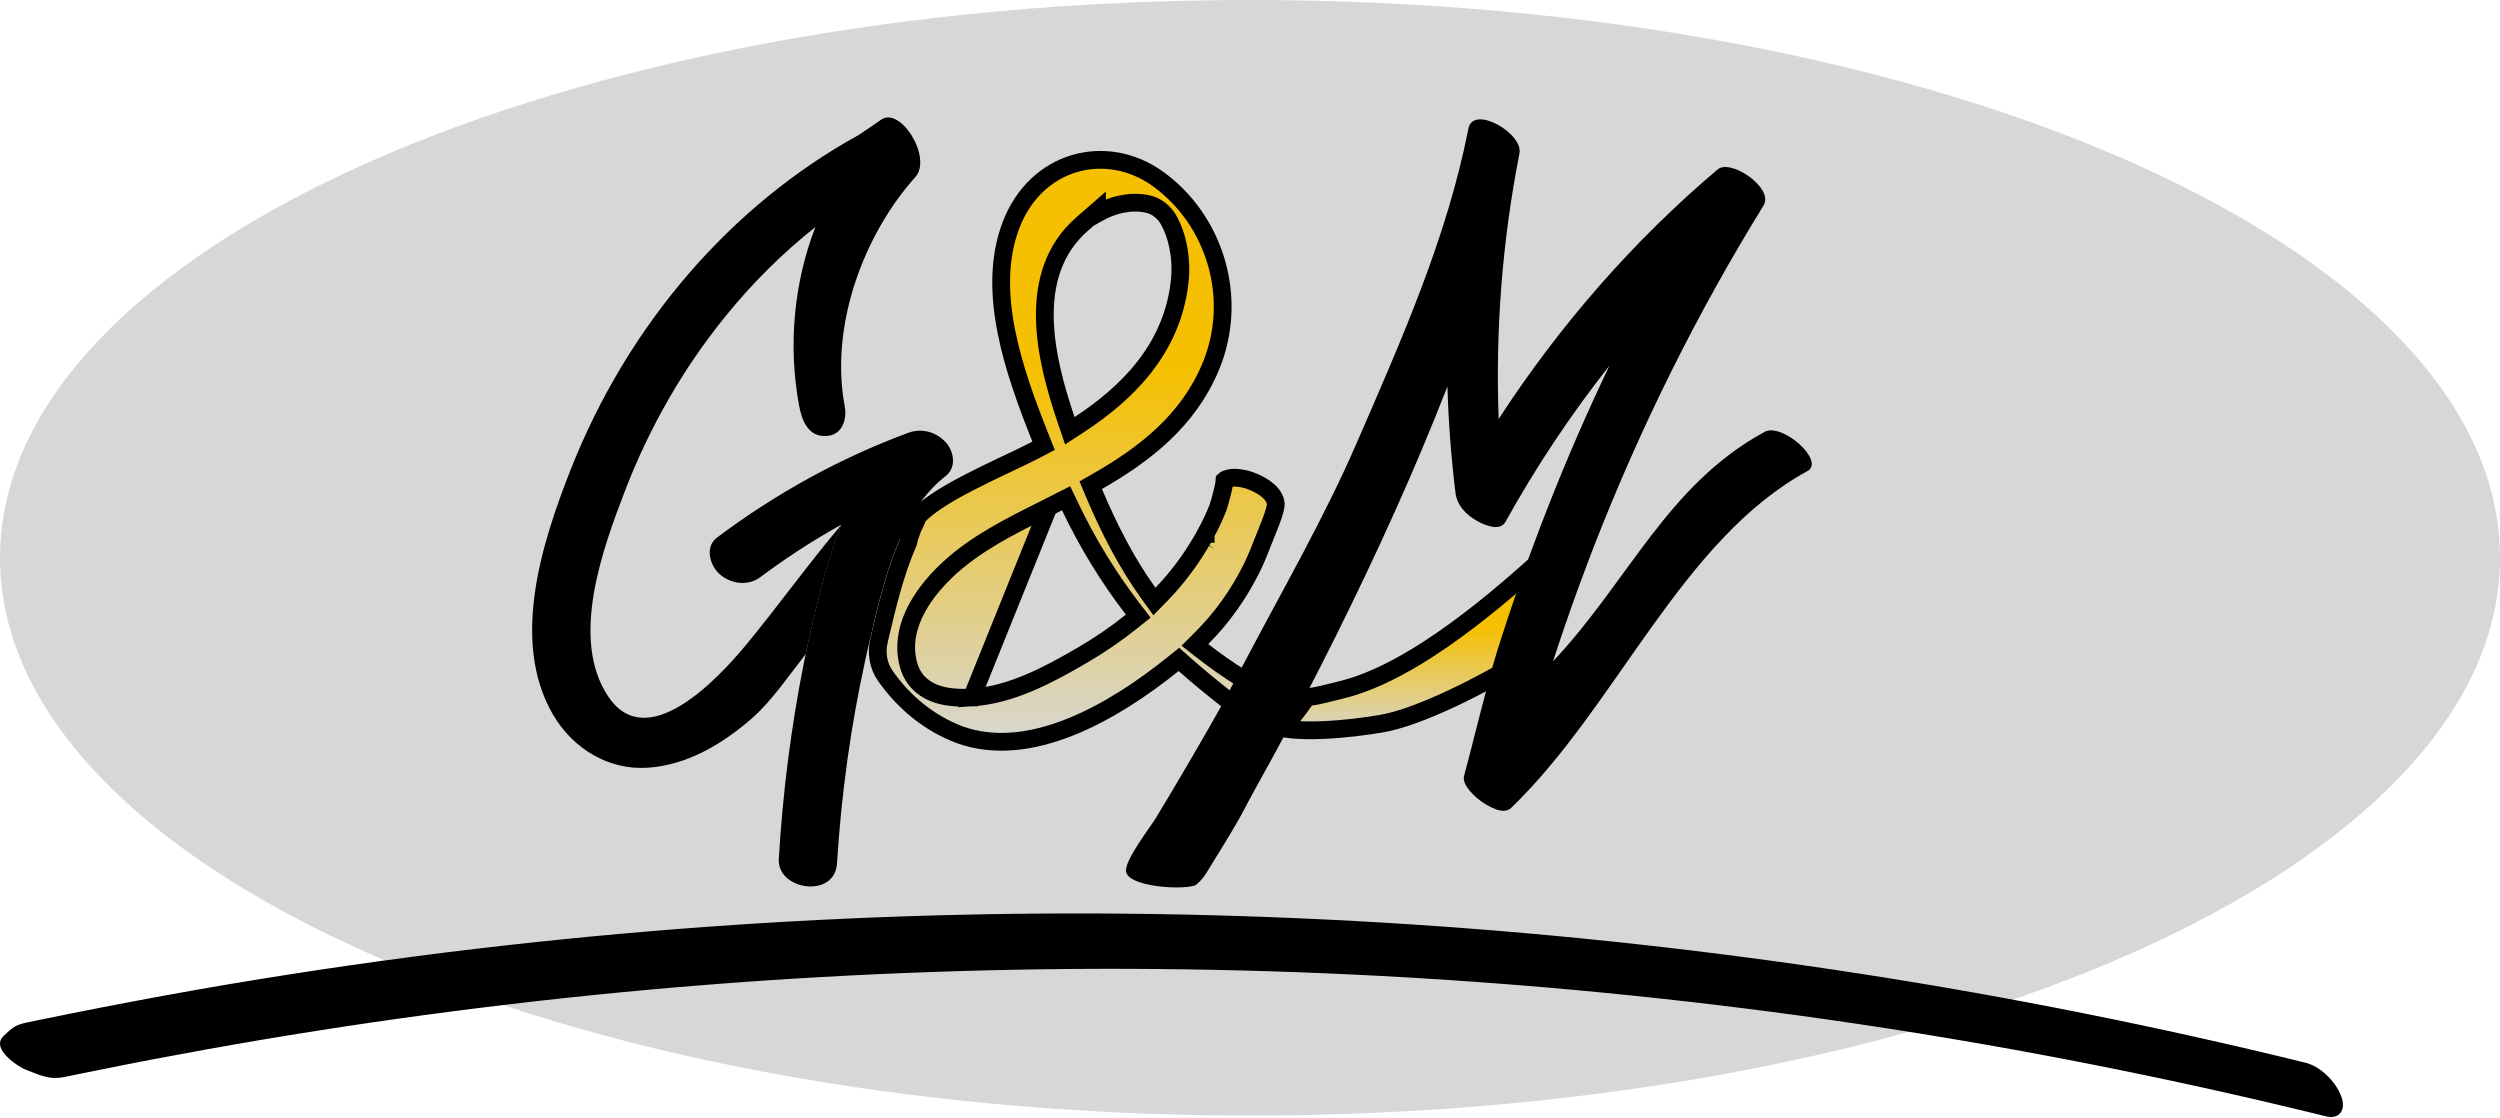
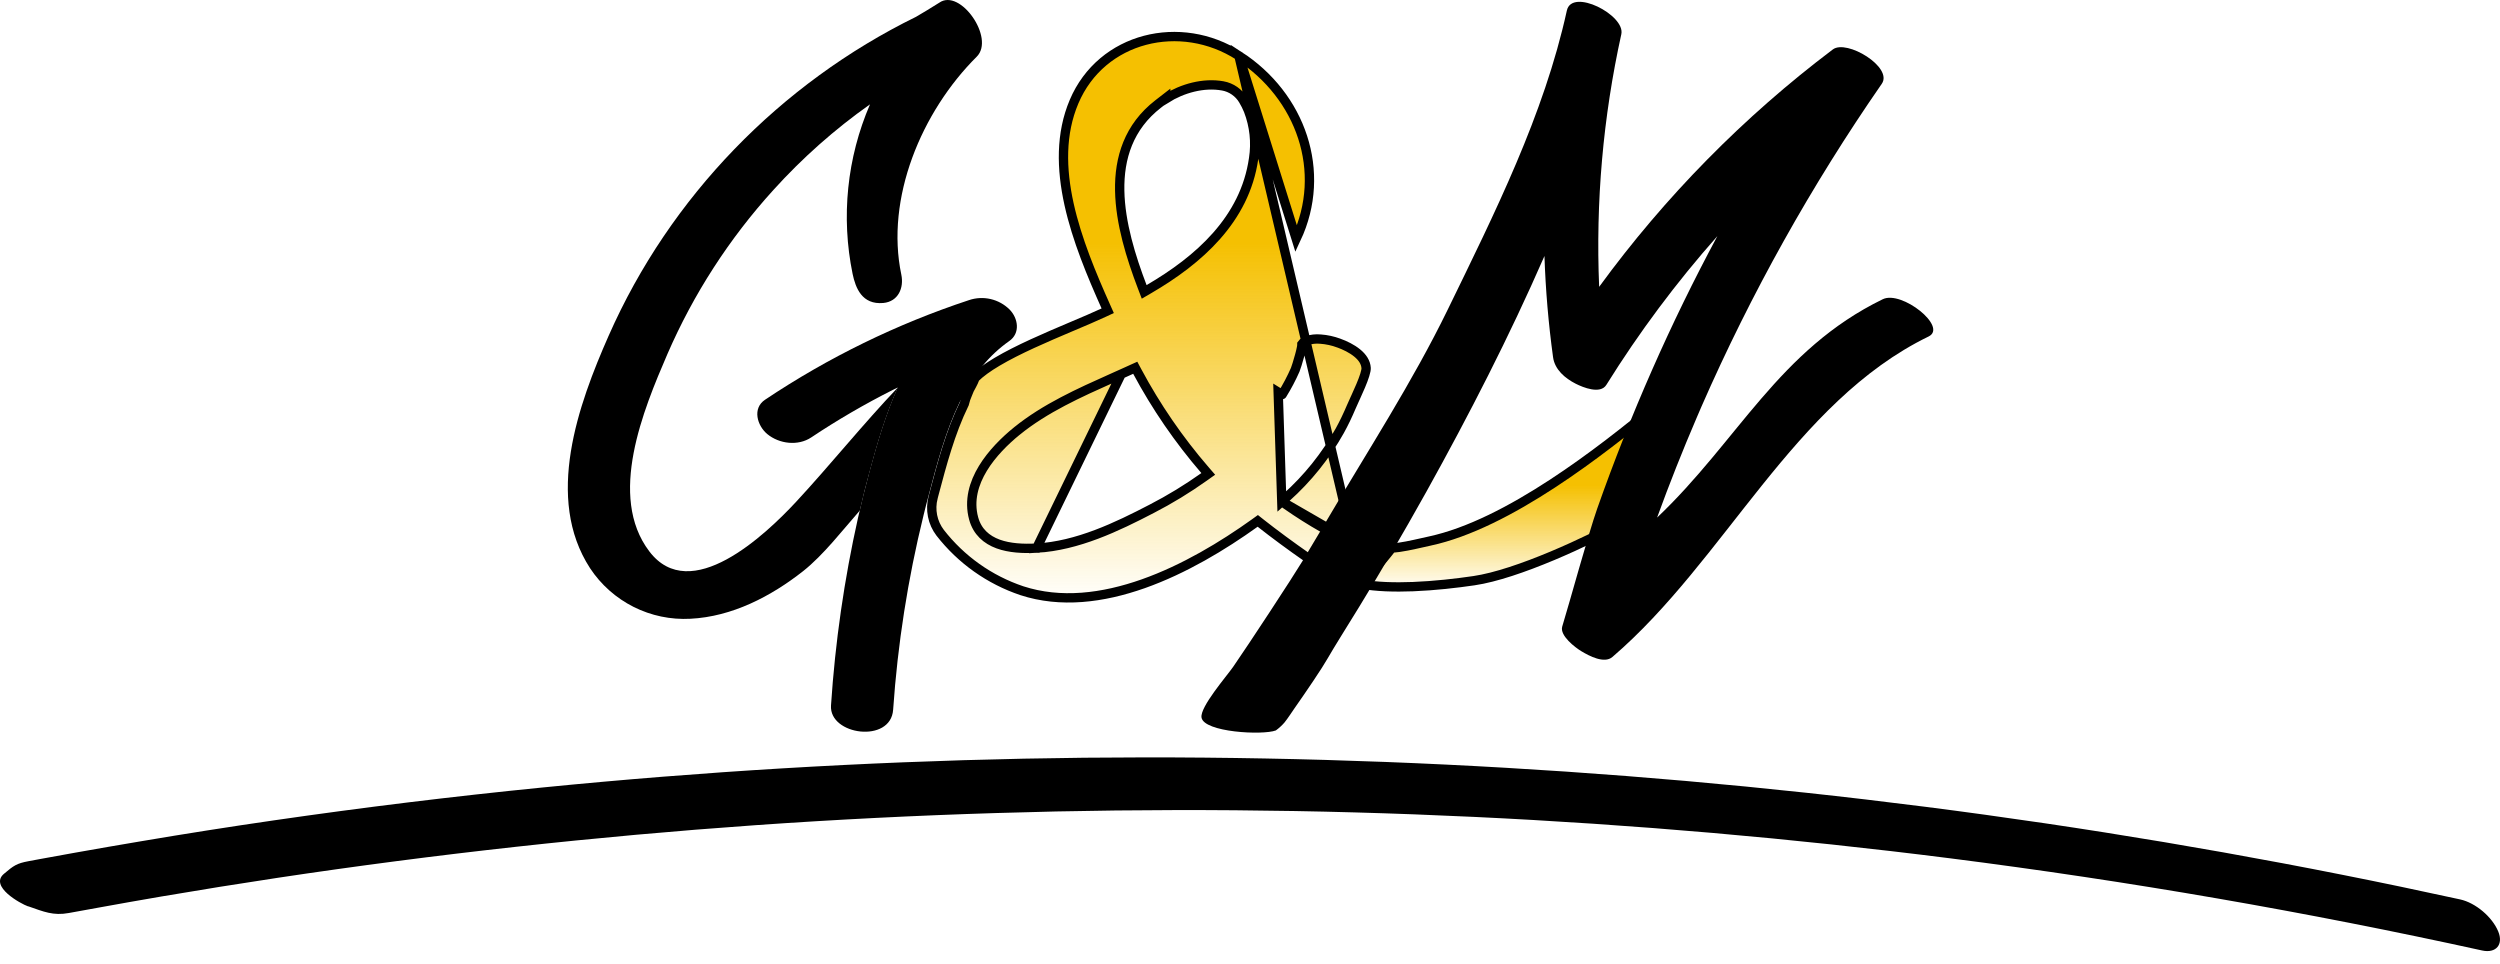
- <svg xmlns="http://www.w3.org/2000/svg" width="94" height="42" viewBox="0 0 94 42" fill="none">
-   <ellipse cx="47" cy="20.973" rx="47" ry="20.973" fill="#D7D7D7" />
-   <path d="M45.333 20.072C45.51 19.752 45.666 19.419 45.801 19.076L45.801 19.076L45.802 19.072C45.83 18.998 45.906 18.728 45.961 18.499C45.99 18.381 46.017 18.259 46.032 18.166C46.036 18.136 46.042 18.097 46.044 18.056C46.046 18.054 46.048 18.052 46.05 18.05C46.066 18.034 46.083 18.025 46.097 18.02L46.097 18.02L46.108 18.016C46.239 17.967 46.376 17.95 46.511 17.965L46.511 17.965L46.519 17.965C46.718 17.982 46.916 18.03 47.105 18.109L47.108 18.11C47.314 18.194 47.535 18.314 47.702 18.468C47.867 18.62 47.961 18.785 47.97 18.968C47.971 18.995 47.962 19.068 47.926 19.199C47.893 19.32 47.844 19.463 47.787 19.614C47.73 19.765 47.669 19.919 47.61 20.061C47.602 20.082 47.593 20.103 47.585 20.123C47.537 20.241 47.492 20.352 47.458 20.44L47.458 20.441C47.336 20.763 47.202 21.082 47.055 21.38C46.567 22.358 45.938 23.237 45.195 23.981L44.929 24.247L45.225 24.479C45.704 24.855 46.206 25.203 46.656 25.481C46.955 25.666 47.24 25.825 47.485 25.94C47.476 25.976 47.469 26.012 47.462 26.046C47.442 26.151 47.428 26.271 47.414 26.383C47.409 26.427 47.404 26.47 47.398 26.511C47.371 26.72 47.333 26.923 47.247 27.12C46.968 26.936 46.591 26.659 46.18 26.338C45.615 25.899 45.007 25.396 44.538 24.98L44.327 24.793L44.107 24.97C42.984 25.874 41.63 26.787 40.22 27.346C38.81 27.906 37.379 28.099 36.071 27.621C34.969 27.204 33.995 26.431 33.273 25.39C33.153 25.213 33.069 25.005 33.029 24.782C32.989 24.558 32.995 24.326 33.046 24.106L33.046 24.104L33.058 24.054L33.058 24.051L33.076 23.977C33.356 22.789 33.651 21.542 34.132 20.438L34.145 20.409L34.152 20.377C34.186 20.222 34.196 20.196 34.249 20.052C34.266 20.005 34.289 19.944 34.318 19.862C34.388 19.722 34.434 19.621 34.464 19.549C34.479 19.512 34.492 19.477 34.502 19.446C34.504 19.44 34.507 19.432 34.509 19.422C34.68 19.236 34.927 19.038 35.236 18.831C35.594 18.593 36.017 18.357 36.462 18.127C36.906 17.897 37.367 17.678 37.801 17.471L37.868 17.44C38.275 17.247 38.658 17.064 38.972 16.901L39.239 16.761L39.127 16.481C38.63 15.23 38.112 13.85 37.839 12.463C37.565 11.076 37.543 9.711 38.008 8.479C38.946 6.002 41.605 5.327 43.55 6.735C45.669 8.271 46.605 11.201 45.516 13.802C44.67 15.817 43.053 17.074 41.268 18.097L41.011 18.244L41.126 18.517C41.685 19.842 42.344 21.143 43.173 22.294L43.405 22.616L43.682 22.332C43.838 22.172 43.983 22.01 44.124 21.843L44.124 21.843C44.582 21.301 44.987 20.707 45.333 20.072ZM45.333 20.072C45.332 20.072 45.332 20.073 45.332 20.073L45.04 19.911L45.333 20.071C45.333 20.071 45.333 20.072 45.333 20.072ZM36.54 26.225L36.539 26.225C36.054 26.255 35.537 26.228 35.1 26.048C34.644 25.86 34.283 25.508 34.144 24.935C33.96 24.182 34.153 23.467 34.482 22.861C34.809 22.257 35.283 21.736 35.707 21.349L35.708 21.348C36.724 20.424 37.957 19.806 39.102 19.232C39.211 19.177 39.318 19.123 39.425 19.07L36.54 26.225ZM36.54 26.225C38.029 26.132 39.457 25.358 40.675 24.647C41.324 24.272 41.948 23.846 42.542 23.371L42.798 23.166L42.598 22.906C41.686 21.721 40.892 20.425 40.233 19.043L40.085 18.735L39.781 18.889L39.425 19.069L36.54 26.225ZM43.125 7.664C42.49 7.536 41.816 7.704 41.246 8.029V7.937L40.694 8.418C39.607 9.362 39.264 10.644 39.286 11.953C39.308 13.254 39.689 14.618 40.087 15.789L40.225 16.196L40.585 15.961C42.354 14.805 44.028 13.166 44.343 10.7C44.433 10.04 44.369 9.366 44.155 8.741L44.155 8.741L44.153 8.736C44.099 8.59 44.036 8.448 43.964 8.312C43.878 8.149 43.76 8.005 43.616 7.892C43.472 7.779 43.305 7.7 43.126 7.664L43.125 7.664Z" fill="url(#paint0_linear)" stroke="black" stroke-width="0.668" />
-   <path d="M50.424 25.941L50.425 25.941C51.845 25.598 53.384 24.689 54.813 23.641C56.099 22.698 57.321 21.625 58.317 20.704C58.335 20.771 58.355 20.842 58.381 20.907C58.394 20.939 58.412 20.984 58.439 21.031C58.042 21.81 57.898 22.378 57.771 22.939C57.761 22.981 57.752 23.024 57.742 23.066C57.623 23.597 57.503 24.128 57.174 24.876C56.496 25.289 55.568 25.803 54.622 26.248C53.628 26.716 52.642 27.095 51.909 27.215L51.909 27.215C51.301 27.316 50.538 27.415 49.785 27.448C49.236 27.473 48.709 27.461 48.257 27.395C48.35 27.272 48.441 27.154 48.532 27.037C48.55 27.013 48.569 26.989 48.587 26.965C48.765 26.735 48.944 26.5 49.141 26.218C49.479 26.18 49.855 26.084 50.172 26.004C50.262 25.981 50.346 25.96 50.424 25.941Z" fill="url(#paint1_linear)" stroke="black" stroke-width="0.668" />
-   <path d="M33.1 4.521C33.002 4.597 32.32 5.057 32.279 5.08C27.492 7.714 23.608 12.194 21.451 17.673C20.371 20.417 19.189 24.105 20.792 26.869C21.175 27.52 21.703 28.047 22.324 28.397C22.944 28.748 23.636 28.91 24.33 28.867C25.794 28.785 27.166 27.987 28.303 26.982C29.017 26.35 29.703 25.349 30.298 24.591C30.421 23.983 30.497 23.658 30.643 23.056C30.91 21.948 31.21 20.799 31.637 19.731C30.436 21.142 29.235 22.819 28.047 24.253C26.961 25.564 24.329 28.348 22.88 26.203C21.406 24.027 22.669 20.614 23.517 18.409C24.437 16.032 25.699 13.842 27.252 11.924C28.272 10.659 29.414 9.523 30.657 8.539C29.845 10.65 29.631 12.989 30.044 15.241C30.148 15.79 30.373 16.467 31.128 16.388C31.654 16.332 31.858 15.788 31.761 15.27C31.195 12.254 32.467 8.834 34.419 6.654C35.07 5.925 33.832 3.939 33.1 4.521Z" fill="black" />
-   <path d="M34.616 18.883C34.889 18.507 35.207 18.174 35.561 17.895C35.963 17.584 35.879 16.991 35.573 16.644C35.389 16.441 35.158 16.298 34.906 16.233C34.654 16.168 34.391 16.183 34.146 16.275C31.602 17.217 29.184 18.542 26.958 20.213C26.502 20.553 26.681 21.236 27.036 21.568C27.46 21.96 28.121 22.049 28.586 21.702C29.509 21.011 30.469 20.384 31.46 19.824L31.632 19.729C31.205 20.797 30.905 21.946 30.638 23.054C30.492 23.655 30.358 24.259 30.237 24.866C29.749 27.311 29.43 29.795 29.283 32.295C29.212 33.471 31.391 33.803 31.472 32.461C31.631 29.87 31.989 27.3 32.543 24.779C32.602 24.51 32.662 24.239 32.728 23.971C33.013 22.767 33.316 21.459 33.821 20.299" fill="black" />
-   <path d="M66.345 16.24C62.681 18.239 61.248 21.829 58.392 24.869C58.824 23.54 59.288 22.224 59.787 20.924C59.843 20.776 59.898 20.629 59.956 20.482C61.703 16.011 63.83 11.739 66.31 7.727C66.715 7.071 65.072 5.957 64.585 6.369C61.444 9.026 58.67 12.188 56.35 15.751C56.225 12.399 56.487 9.042 57.132 5.766C57.279 5.015 55.391 3.923 55.212 4.834C54.404 8.963 52.666 12.843 51.016 16.646C49.771 19.517 48.188 22.242 46.74 25.003C46.465 25.527 46.188 26.048 45.908 26.567C45.518 27.287 44.014 29.859 43.452 30.77C43.231 31.128 42.281 32.353 42.338 32.768C42.419 33.355 44.499 33.477 44.958 33.28C45.069 33.19 45.171 33.086 45.261 32.969C45.385 32.795 45.493 32.602 45.606 32.42C45.835 32.055 46.06 31.686 46.282 31.316C46.781 30.487 46.794 30.383 47.269 29.531C47.69 28.779 48.1 28.02 48.508 27.258C48.886 26.548 49.258 25.834 49.624 25.116C49.838 24.695 50.05 24.274 50.26 23.851C51.766 20.815 53.185 17.713 54.423 14.532C54.462 15.872 54.564 17.208 54.727 18.535C54.787 19.02 55.145 19.364 55.527 19.581C55.782 19.726 56.392 20.006 56.603 19.625C57.759 17.546 59.068 15.579 60.517 13.746C59.689 15.473 58.922 17.234 58.217 19.03C57.511 20.826 56.867 22.655 56.282 24.515C55.968 25.518 55.326 28.16 55.048 29.178C54.956 29.535 55.51 30.007 55.721 30.149C56.004 30.34 56.532 30.652 56.816 30.379C60.789 26.559 63.205 20.306 67.96 17.712C68.644 17.337 67.009 15.878 66.345 16.24Z" fill="black" />
-   <path d="M0.997 40.231C1.544 40.444 1.876 40.609 2.426 40.495C2.766 40.425 3.104 40.353 3.443 40.288C4.193 40.135 4.944 39.986 5.696 39.841C7.056 39.582 8.417 39.336 9.78 39.106C12.576 38.634 15.379 38.225 18.189 37.878C23.808 37.184 29.446 36.739 35.103 36.545C46.334 36.151 57.576 36.749 68.724 38.335C75.016 39.233 81.264 40.447 87.468 41.977C87.954 42.096 88.225 41.741 88.031 41.223C87.818 40.648 87.233 40.091 86.687 39.958C64.508 34.506 41.701 33.014 19.107 35.536C15.952 35.889 12.804 36.321 9.664 36.832C8.095 37.087 6.528 37.364 4.964 37.661C4.186 37.808 3.41 37.959 2.633 38.114C2.226 38.196 1.819 38.279 1.412 38.363L1.005 38.448C0.587 38.535 0.479 38.624 0.138 38.948C-0.383 39.444 0.722 40.128 0.994 40.235L0.997 40.231Z" fill="black" />
+ <svg xmlns="http://www.w3.org/2000/svg" width="179" height="69" viewBox="0 0 179 69" fill="none">
+   <path d="M91.775 35.909L92.09 35.628C93.625 34.257 94.922 32.641 95.927 30.844C96.232 30.294 96.508 29.708 96.758 29.119L96.758 29.119C96.825 28.961 96.915 28.764 97.013 28.55C97.03 28.513 97.047 28.476 97.065 28.438C97.183 28.178 97.31 27.897 97.426 27.621C97.543 27.344 97.646 27.078 97.717 26.847C97.792 26.607 97.82 26.443 97.815 26.355C97.792 25.944 97.554 25.585 97.174 25.274C96.793 24.962 96.303 24.727 95.861 24.565L95.859 24.565C95.439 24.409 94.999 24.313 94.553 24.28L94.546 24.28L94.546 24.28C94.212 24.248 93.875 24.286 93.556 24.392L93.546 24.395L93.546 24.395C93.46 24.421 93.38 24.465 93.312 24.525C93.275 24.558 93.241 24.596 93.213 24.637C93.213 24.637 93.213 24.638 93.213 24.638L93.213 24.64C93.217 24.716 93.204 24.804 93.191 24.878C93.163 25.037 93.11 25.25 93.052 25.462C92.939 25.879 92.79 26.353 92.739 26.472L92.737 26.476C92.468 27.089 92.155 27.682 91.802 28.251C91.802 28.252 91.801 28.252 91.801 28.252L91.517 28.076L91.775 35.909ZM91.775 35.909L92.121 36.15C93.835 37.347 95.712 38.406 96.888 38.858M91.775 35.909L96.888 38.858M96.888 38.858C96.84 38.982 96.805 39.109 96.779 39.235C96.74 39.417 96.712 39.62 96.686 39.819C96.674 39.902 96.663 39.984 96.651 40.064C96.579 40.553 96.469 41.058 96.143 41.551C95.54 41.224 94.617 40.624 93.607 39.924C92.455 39.125 91.213 38.208 90.254 37.451L90.057 37.295L89.853 37.442C87.558 39.089 84.775 40.764 81.863 41.795C78.951 42.825 75.939 43.201 73.162 42.294C70.847 41.515 68.813 40.071 67.313 38.142C67.044 37.788 66.858 37.378 66.771 36.941C66.683 36.505 66.696 36.054 66.809 35.623L66.809 35.621L66.833 35.529L66.834 35.525L66.872 35.38C67.441 33.234 68.044 30.957 69.031 28.936L69.046 28.904L69.055 28.87C69.129 28.572 69.154 28.511 69.266 28.243C69.302 28.154 69.348 28.043 69.409 27.893C69.552 27.635 69.645 27.455 69.704 27.329C69.733 27.265 69.757 27.21 69.773 27.163C69.781 27.14 69.791 27.109 69.799 27.074C70.174 26.694 70.722 26.301 71.392 25.903C72.134 25.462 73.006 25.028 73.915 24.609C74.825 24.19 75.766 23.79 76.648 23.416L76.781 23.36C77.61 23.009 78.384 22.681 79.014 22.388L79.312 22.249L79.178 21.949C78.166 19.681 77.106 17.162 76.545 14.626C75.985 12.09 75.932 9.568 76.903 7.279C78.876 2.629 84.549 1.309 88.706 3.993L96.888 38.858ZM74.223 39.246L74.222 39.246C73.257 39.298 72.275 39.247 71.464 38.95C70.637 38.646 69.975 38.08 69.714 37.123C69.361 35.832 69.73 34.597 70.375 33.536C71.019 32.476 71.955 31.557 72.801 30.868L72.802 30.868C74.829 29.223 77.291 28.122 79.625 27.078C79.843 26.981 80.061 26.883 80.277 26.786L74.223 39.246ZM74.223 39.246C77.147 39.082 79.978 37.722 82.46 36.431C83.764 35.759 85.018 34.994 86.212 34.144L86.511 33.931L86.271 33.654C84.403 31.49 82.781 29.126 81.431 26.606L81.284 26.331L81 26.459L80.278 26.786L74.223 39.246ZM83.465 7.075V7.027L82.927 7.444C80.813 9.082 80.127 11.318 80.171 13.652C80.214 15.973 80.977 18.416 81.783 20.531L81.923 20.899L82.263 20.701C85.815 18.631 89.134 15.722 89.758 11.356C89.938 10.196 89.81 9.01 89.388 7.914L89.388 7.914L89.386 7.908C89.282 7.654 89.159 7.408 89.018 7.173C88.862 6.907 88.65 6.679 88.397 6.502C88.144 6.325 87.856 6.205 87.552 6.15L87.551 6.15C86.176 5.903 84.665 6.322 83.465 7.075ZM88.706 3.993C93.137 6.856 95.067 12.288 92.808 17.099L88.706 3.993Z" fill="url(#paint0_linear)" stroke="black" stroke-width="0.668" />
+   <path d="M102.369 38.739L102.37 38.739C105.183 38.134 108.263 36.518 111.157 34.626C113.955 32.797 116.604 30.694 118.703 28.949C118.718 29.008 118.735 29.076 118.755 29.156C118.802 29.349 118.861 29.59 118.951 29.794C118.991 29.886 119.048 29.995 119.128 30.092C118.282 31.541 117.987 32.577 117.723 33.613C117.703 33.691 117.684 33.768 117.665 33.845C117.417 34.827 117.165 35.828 116.454 37.246C115.059 38.008 113.124 38.967 111.148 39.797C109.122 40.647 107.079 41.35 105.537 41.577L105.537 41.577C104.292 41.76 102.725 41.942 101.176 42.003C99.846 42.055 98.548 42.018 97.486 41.823C97.779 41.468 98.053 41.151 98.328 40.835C98.365 40.792 98.403 40.748 98.441 40.705C98.828 40.259 99.216 39.806 99.645 39.248C100.335 39.198 101.133 39.017 101.832 38.859C102.02 38.817 102.2 38.776 102.369 38.739ZM118.627 28.716C118.624 28.712 118.623 28.71 118.623 28.71C118.623 28.709 118.625 28.711 118.627 28.716Z" fill="url(#paint1_linear)" stroke="black" stroke-width="0.668" />
+   <path d="M67.256 0.191C67.058 0.329 65.671 1.163 65.588 1.204C55.861 5.977 47.971 14.093 43.587 24.021C41.392 28.992 38.991 35.674 42.248 40.683C43.026 41.862 44.099 42.816 45.36 43.451C46.621 44.086 48.027 44.38 49.437 44.303C52.411 44.154 55.199 42.709 57.51 40.888C58.959 39.742 60.354 37.929 61.563 36.554C61.813 35.454 61.967 34.865 62.264 33.774C62.806 31.767 63.416 29.685 64.284 27.749C61.843 30.306 59.402 33.344 56.99 35.942C54.782 38.317 49.435 43.362 46.489 39.476C43.495 35.533 46.061 29.349 47.785 25.354C49.654 21.048 52.218 17.079 55.373 13.605C57.446 11.312 59.767 9.255 62.292 7.471C60.643 11.296 60.208 15.535 61.047 19.614C61.257 20.609 61.715 21.835 63.249 21.693C64.319 21.591 64.732 20.606 64.535 19.667C63.386 14.202 65.969 8.006 69.936 4.056C71.26 2.734 68.744 -0.863 67.256 0.191Z" fill="black" />
+   <path d="M70.336 26.214C70.892 25.532 71.538 24.929 72.257 24.422C73.074 23.859 72.903 22.785 72.281 22.157C71.907 21.788 71.438 21.53 70.927 21.412C70.415 21.294 69.88 21.32 69.383 21.488C64.214 23.195 59.3 25.595 54.776 28.622C53.851 29.24 54.213 30.477 54.936 31.078C55.797 31.788 57.14 31.949 58.084 31.32C59.96 30.069 61.911 28.933 63.925 27.918L64.274 27.746C63.407 29.681 62.797 31.763 62.254 33.77C61.957 34.859 61.686 35.954 61.439 37.054C60.447 41.484 59.798 45.983 59.5 50.513C59.357 52.644 63.784 53.247 63.949 50.814C64.272 46.12 65 41.464 66.125 36.896C66.245 36.408 66.366 35.918 66.501 35.432C67.079 33.25 67.695 30.881 68.722 28.778" fill="black" />
+   <path d="M134.807 21.424C127.363 25.046 124.451 31.551 118.648 37.059C119.524 34.65 120.469 32.267 121.481 29.91C121.596 29.644 121.708 29.377 121.825 29.11C125.374 21.009 129.698 13.269 134.736 5.999C135.558 4.811 132.22 2.793 131.231 3.54C124.85 8.355 119.212 14.082 114.499 20.538C114.244 14.464 114.778 8.383 116.087 2.447C116.386 1.086 112.55 -0.893 112.186 0.757C110.545 8.239 107.014 15.27 103.661 22.16C101.13 27.363 97.914 32.298 94.972 37.302C94.414 38.25 93.85 39.195 93.282 40.135C92.488 41.44 89.434 46.099 88.29 47.751C87.841 48.399 85.912 50.618 86.028 51.371C86.191 52.434 90.419 52.655 91.35 52.299C91.576 52.135 91.783 51.946 91.966 51.735C92.218 51.42 92.438 51.071 92.668 50.74C93.133 50.078 93.59 49.411 94.041 48.739C95.055 47.237 95.081 47.049 96.046 45.506C96.902 44.143 97.736 42.769 98.564 41.387C99.332 40.1 100.088 38.807 100.831 37.506C101.267 36.744 101.698 35.98 102.125 35.214C105.183 29.713 108.067 24.094 110.583 18.33C110.663 20.757 110.869 23.178 111.2 25.583C111.323 26.461 112.051 27.085 112.826 27.477C113.345 27.74 114.584 28.247 115.014 27.558C117.361 23.791 120.021 20.228 122.964 16.905C121.282 20.034 119.725 23.226 118.292 26.48C116.858 29.734 115.548 33.047 114.36 36.417C113.722 38.235 112.417 43.022 111.854 44.866C111.666 45.514 112.793 46.368 113.221 46.625C113.795 46.972 114.869 47.537 115.445 47.042C123.518 40.122 128.428 28.791 138.089 24.092C139.478 23.412 136.157 20.769 134.807 21.424Z" fill="black" />
+   <path d="M2.026 64.892C3.138 65.279 3.812 65.578 4.93 65.371C5.619 65.243 6.307 65.114 6.996 64.996C8.52 64.718 10.046 64.448 11.575 64.186C14.337 63.716 17.103 63.271 19.873 62.853C25.554 61.998 31.249 61.257 36.958 60.629C48.376 59.371 59.832 58.566 71.326 58.214C94.148 57.5 116.99 58.584 139.642 61.457C152.427 63.084 165.122 65.283 177.727 68.056C178.715 68.272 179.265 67.628 178.872 66.689C178.439 65.647 177.25 64.639 176.141 64.397C131.075 54.519 84.733 51.815 38.824 56.386C32.413 57.025 26.017 57.808 19.636 58.734C16.448 59.196 13.265 59.697 10.086 60.236C8.506 60.502 6.928 60.775 5.351 61.057C4.524 61.206 3.696 61.356 2.869 61.507L2.043 61.661C1.192 61.819 0.973 61.98 0.28 62.568C-0.779 63.465 1.467 64.706 2.02 64.9L2.026 64.892Z" fill="black" />
  <defs>
-     <linearGradient id="paint0_linear" x1="40.486" y1="5.676" x2="40.486" y2="28.226" gradientUnits="userSpaceOnUse">
+     <linearGradient id="paint0_linear" x1="82.265" y1="2.284" x2="82.265" y2="43.141" gradientUnits="userSpaceOnUse">
      <stop offset="0.37" stop-color="#F5C001" />
      <stop offset="1" stop-color="#F5C001" stop-opacity="0" />
    </linearGradient>
-     <linearGradient id="paint1_linear" x1="53.264" y1="20.124" x2="53.264" y2="27.794" gradientUnits="userSpaceOnUse">
+     <linearGradient id="paint1_linear" x1="108.228" y1="28.462" x2="108.228" y2="42.358" gradientUnits="userSpaceOnUse">
      <stop offset="0.453" stop-color="#F5C001" />
      <stop offset="1" stop-color="#F5C001" stop-opacity="0" />
    </linearGradient>
  </defs>
</svg>
